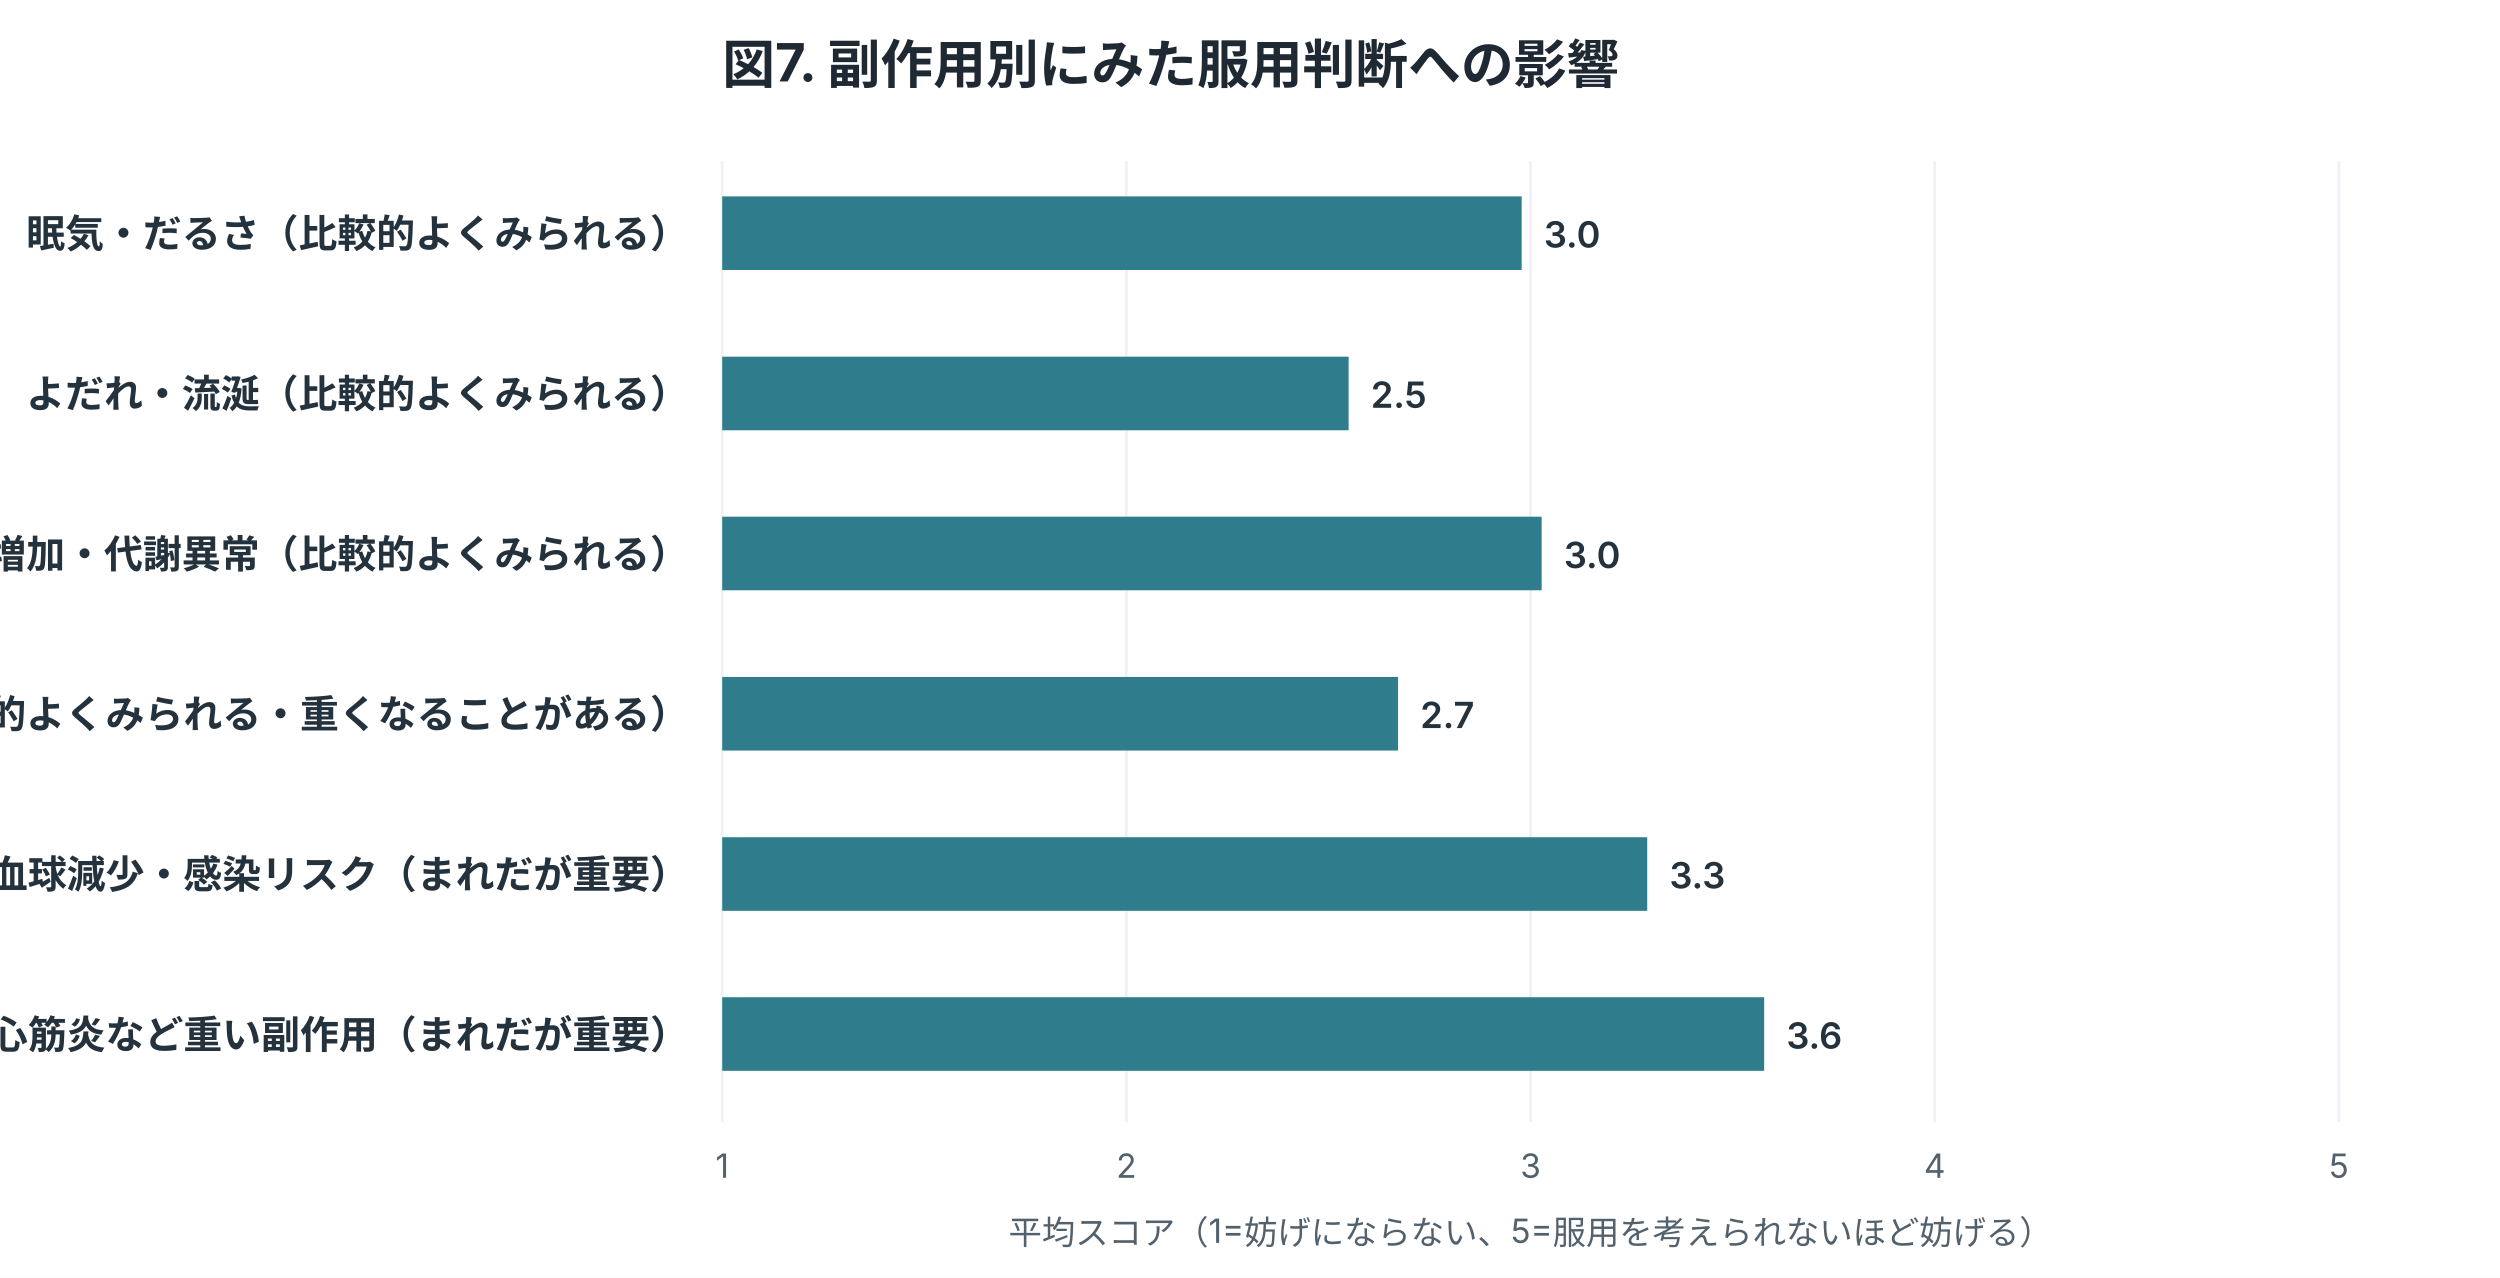
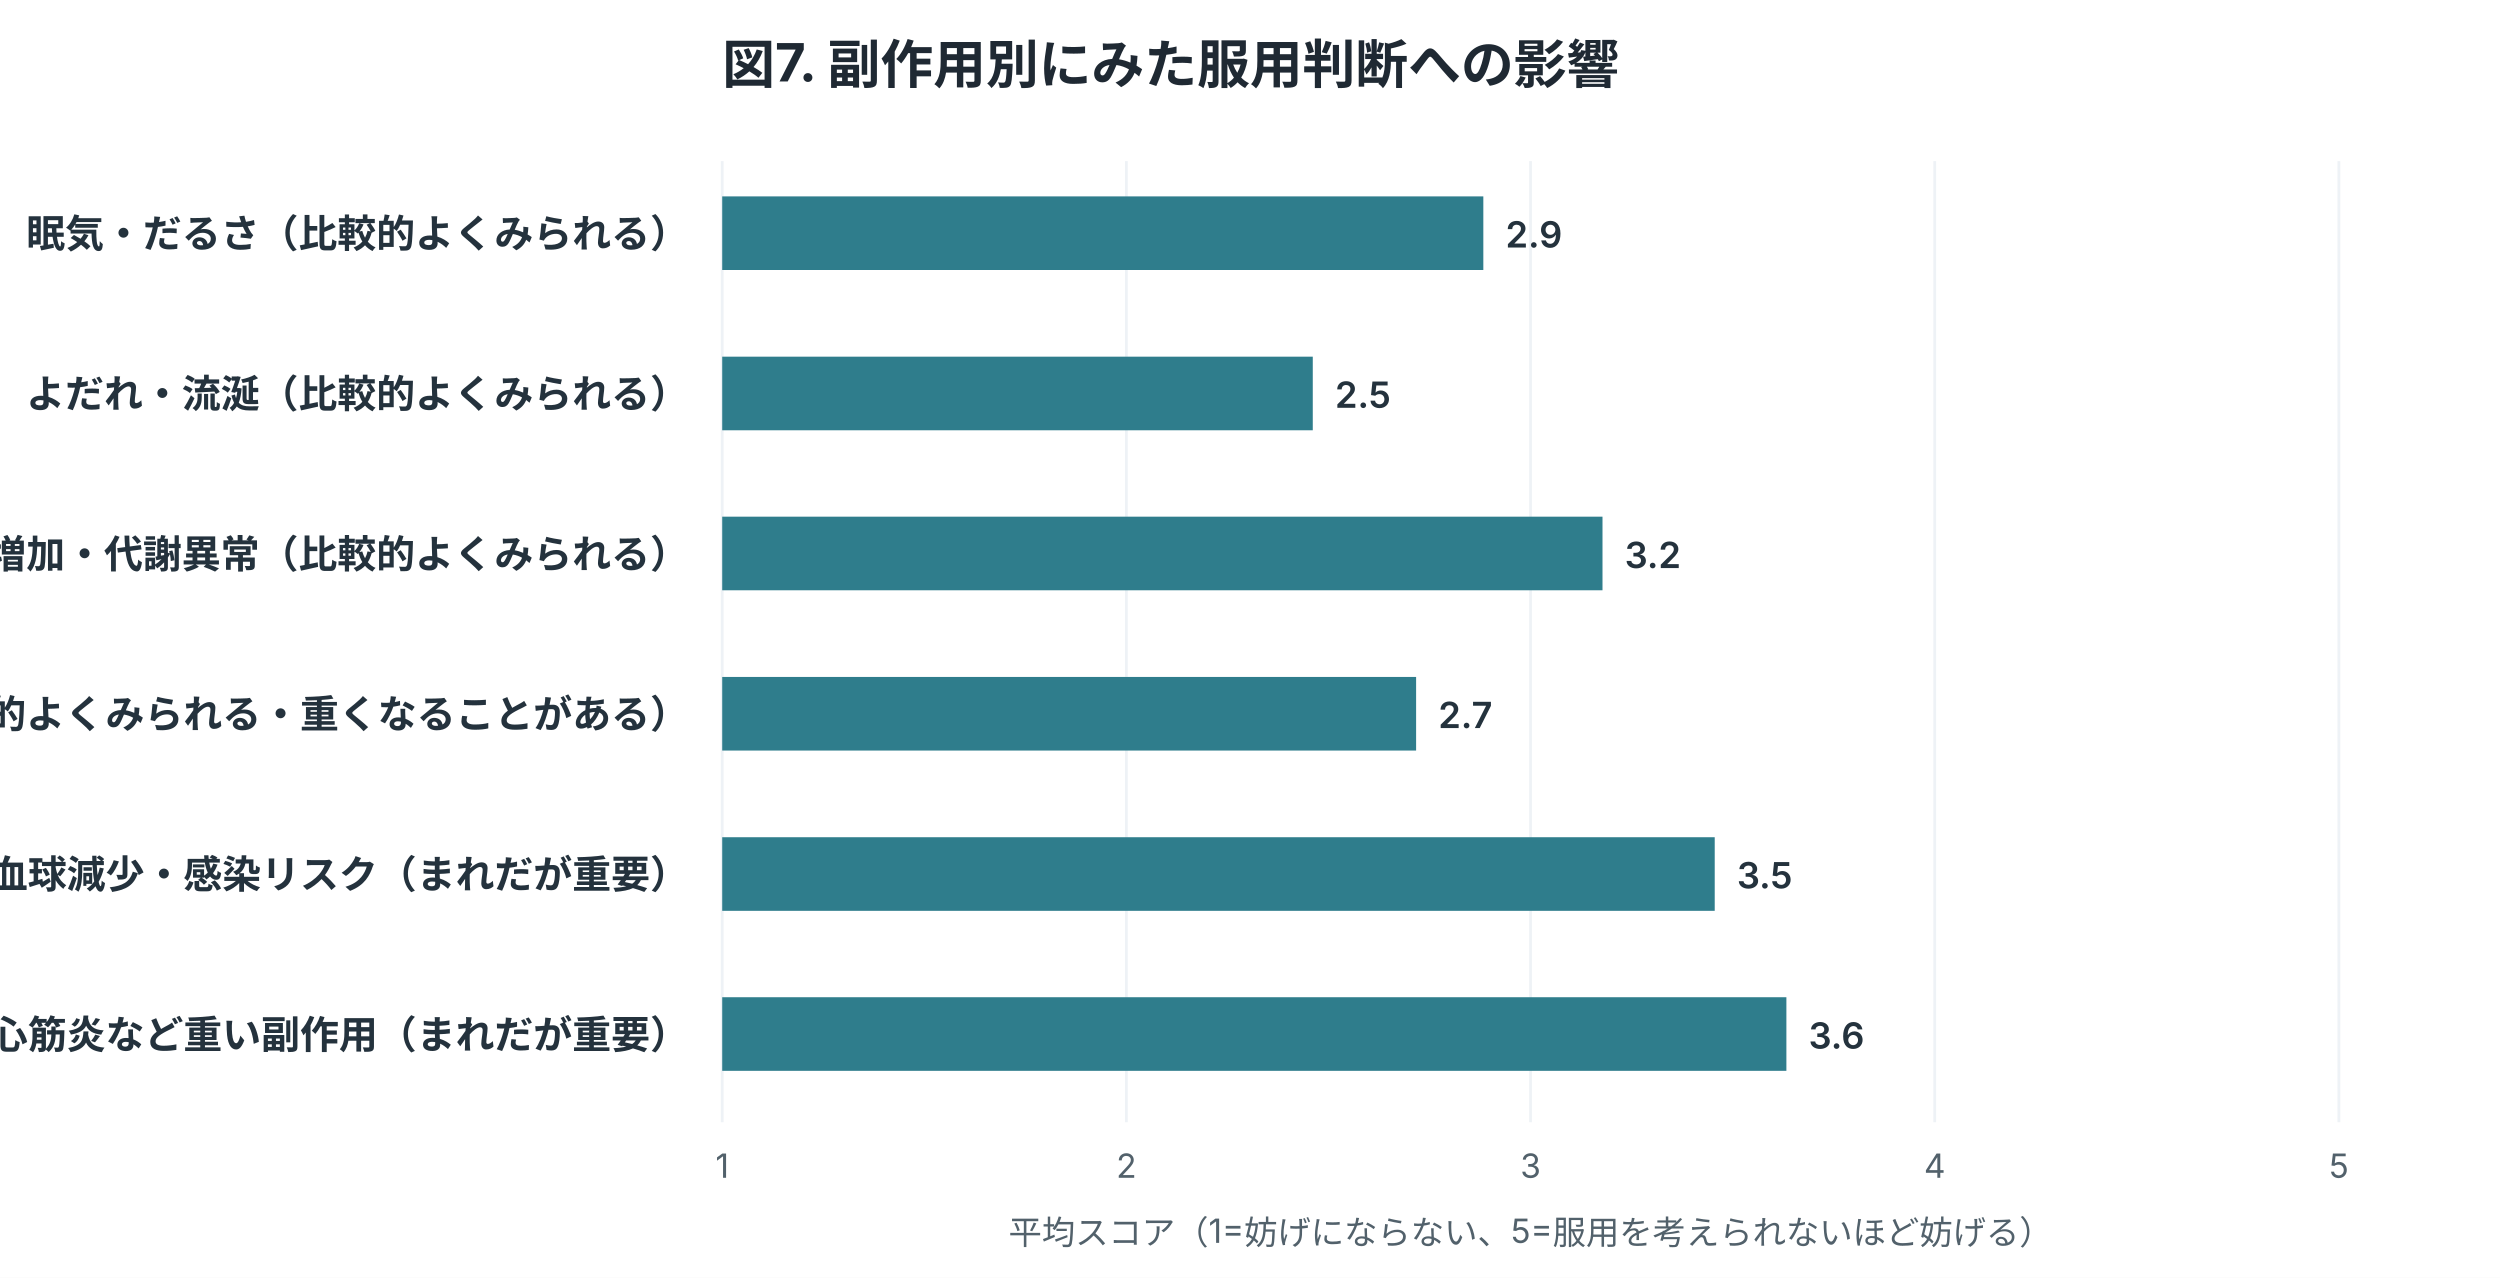
<svg xmlns="http://www.w3.org/2000/svg" width="900" height="460" viewBox="0 0 900 460" role="img">
  <style>
.title{font:700 19px -apple-system,BlinkMacSystemFont,"Segoe UI",sans-serif;fill:#1f2933}
.label{font:600 14px -apple-system,BlinkMacSystemFont,"Segoe UI",sans-serif;fill:#24323d}
.num{font:600 13px -apple-system,BlinkMacSystemFont,"Segoe UI",sans-serif;fill:#24323d}
.axis,.legend,.note{font:12px -apple-system,BlinkMacSystemFont,"Segoe UI",sans-serif;fill:#52616b}
.inside{font:700 13px -apple-system,BlinkMacSystemFont,"Segoe UI",sans-serif;fill:white}
.big{font:700 34px -apple-system,BlinkMacSystemFont,"Segoe UI",sans-serif;fill:#1f2933}
</style>
  <rect width="100%" height="100%" fill="white" />
  <text x="260" y="30" class="title">図7. 副作用別にみた服用判断への影響</text>
  <line x1="260.0" y1="58" x2="260.0" y2="404" stroke="#eef2f6" />
  <text x="260.0" y="424" text-anchor="middle" class="axis">1</text>
  <line x1="405.5" y1="58" x2="405.5" y2="404" stroke="#eef2f6" />
  <text x="405.5" y="424" text-anchor="middle" class="axis">2</text>
  <line x1="551.0" y1="58" x2="551.0" y2="404" stroke="#eef2f6" />
  <text x="551.0" y="424" text-anchor="middle" class="axis">3</text>
  <line x1="696.5" y1="58" x2="696.5" y2="404" stroke="#eef2f6" />
  <text x="696.5" y="424" text-anchor="middle" class="axis">4</text>
  <line x1="842.0" y1="58" x2="842.0" y2="404" stroke="#eef2f6" />
  <text x="842.0" y="424" text-anchor="middle" class="axis">5</text>
  <text x="248" y="89.1" text-anchor="end" class="label">眠気・だるさ（比較的よくみられる）</text>
-   <rect x="260" y="70.7" width="287.8" height="26.5" fill="#2f7d8c" />
-   <text x="555.8" y="89.1" class="num">3.0</text>
+   <rect x="260" y="70.7" width="274.0" height="26.5" fill="#2f7d8c" />
+   <text x="542.0" y="89.1" class="num">2.9</text>
  <text x="248" y="146.8" text-anchor="end" class="label">よだれ・流涎（比較的よくみられる）</text>
-   <rect x="260" y="128.4" width="225.5" height="26.5" fill="#2f7d8c" />
-   <text x="493.5" y="146.8" class="num">2.5</text>
+   <rect x="260" y="128.4" width="212.6" height="26.5" fill="#2f7d8c" />
+   <text x="480.6" y="146.8" class="num">2.5</text>
  <text x="248" y="204.5" text-anchor="end" class="label">体重増加・代謝異常（比較的よくみられる）</text>
-   <rect x="260" y="186.0" width="295.0" height="26.5" fill="#2f7d8c" />
-   <text x="563.0" y="204.5" class="num">3.0</text>
+   <rect x="260" y="186.0" width="316.9" height="26.5" fill="#2f7d8c" />
+   <text x="584.9" y="204.5" class="num">3.2</text>
  <text x="248" y="262.1" text-anchor="end" class="label">便秘（比較的よくみられる・重くなることがある）</text>
-   <rect x="260" y="243.7" width="243.3" height="26.5" fill="#2f7d8c" />
-   <text x="511.3" y="262.1" class="num">2.7</text>
+   <rect x="260" y="243.7" width="249.8" height="26.5" fill="#2f7d8c" />
+   <text x="517.8" y="262.1" class="num">2.7</text>
  <text x="248" y="319.8" text-anchor="end" class="label">白血球減少・感染リスク（まれだが重要）</text>
-   <rect x="260" y="301.4" width="333.0" height="26.5" fill="#2f7d8c" />
-   <text x="601.0" y="319.8" class="num">3.3</text>
+   <rect x="260" y="301.4" width="357.3" height="26.5" fill="#2f7d8c" />
+   <text x="625.3" y="319.8" class="num">3.5</text>
  <text x="248" y="377.5" text-anchor="end" class="label">心筋炎など重い副作用（まれだが重要）</text>
-   <rect x="260" y="359.0" width="375.1" height="26.5" fill="#2f7d8c" />
-   <text x="643.1" y="377.5" class="num">3.6</text>
+   <rect x="260" y="359.0" width="383.1" height="26.5" fill="#2f7d8c" />
+   <text x="651.1" y="377.5" class="num">3.6</text>
  <text x="551.0" y="448" text-anchor="middle" class="axis">平均スコア（1=妨げにならない、5=服用を考えられないほど妨げる）</text>
</svg>
